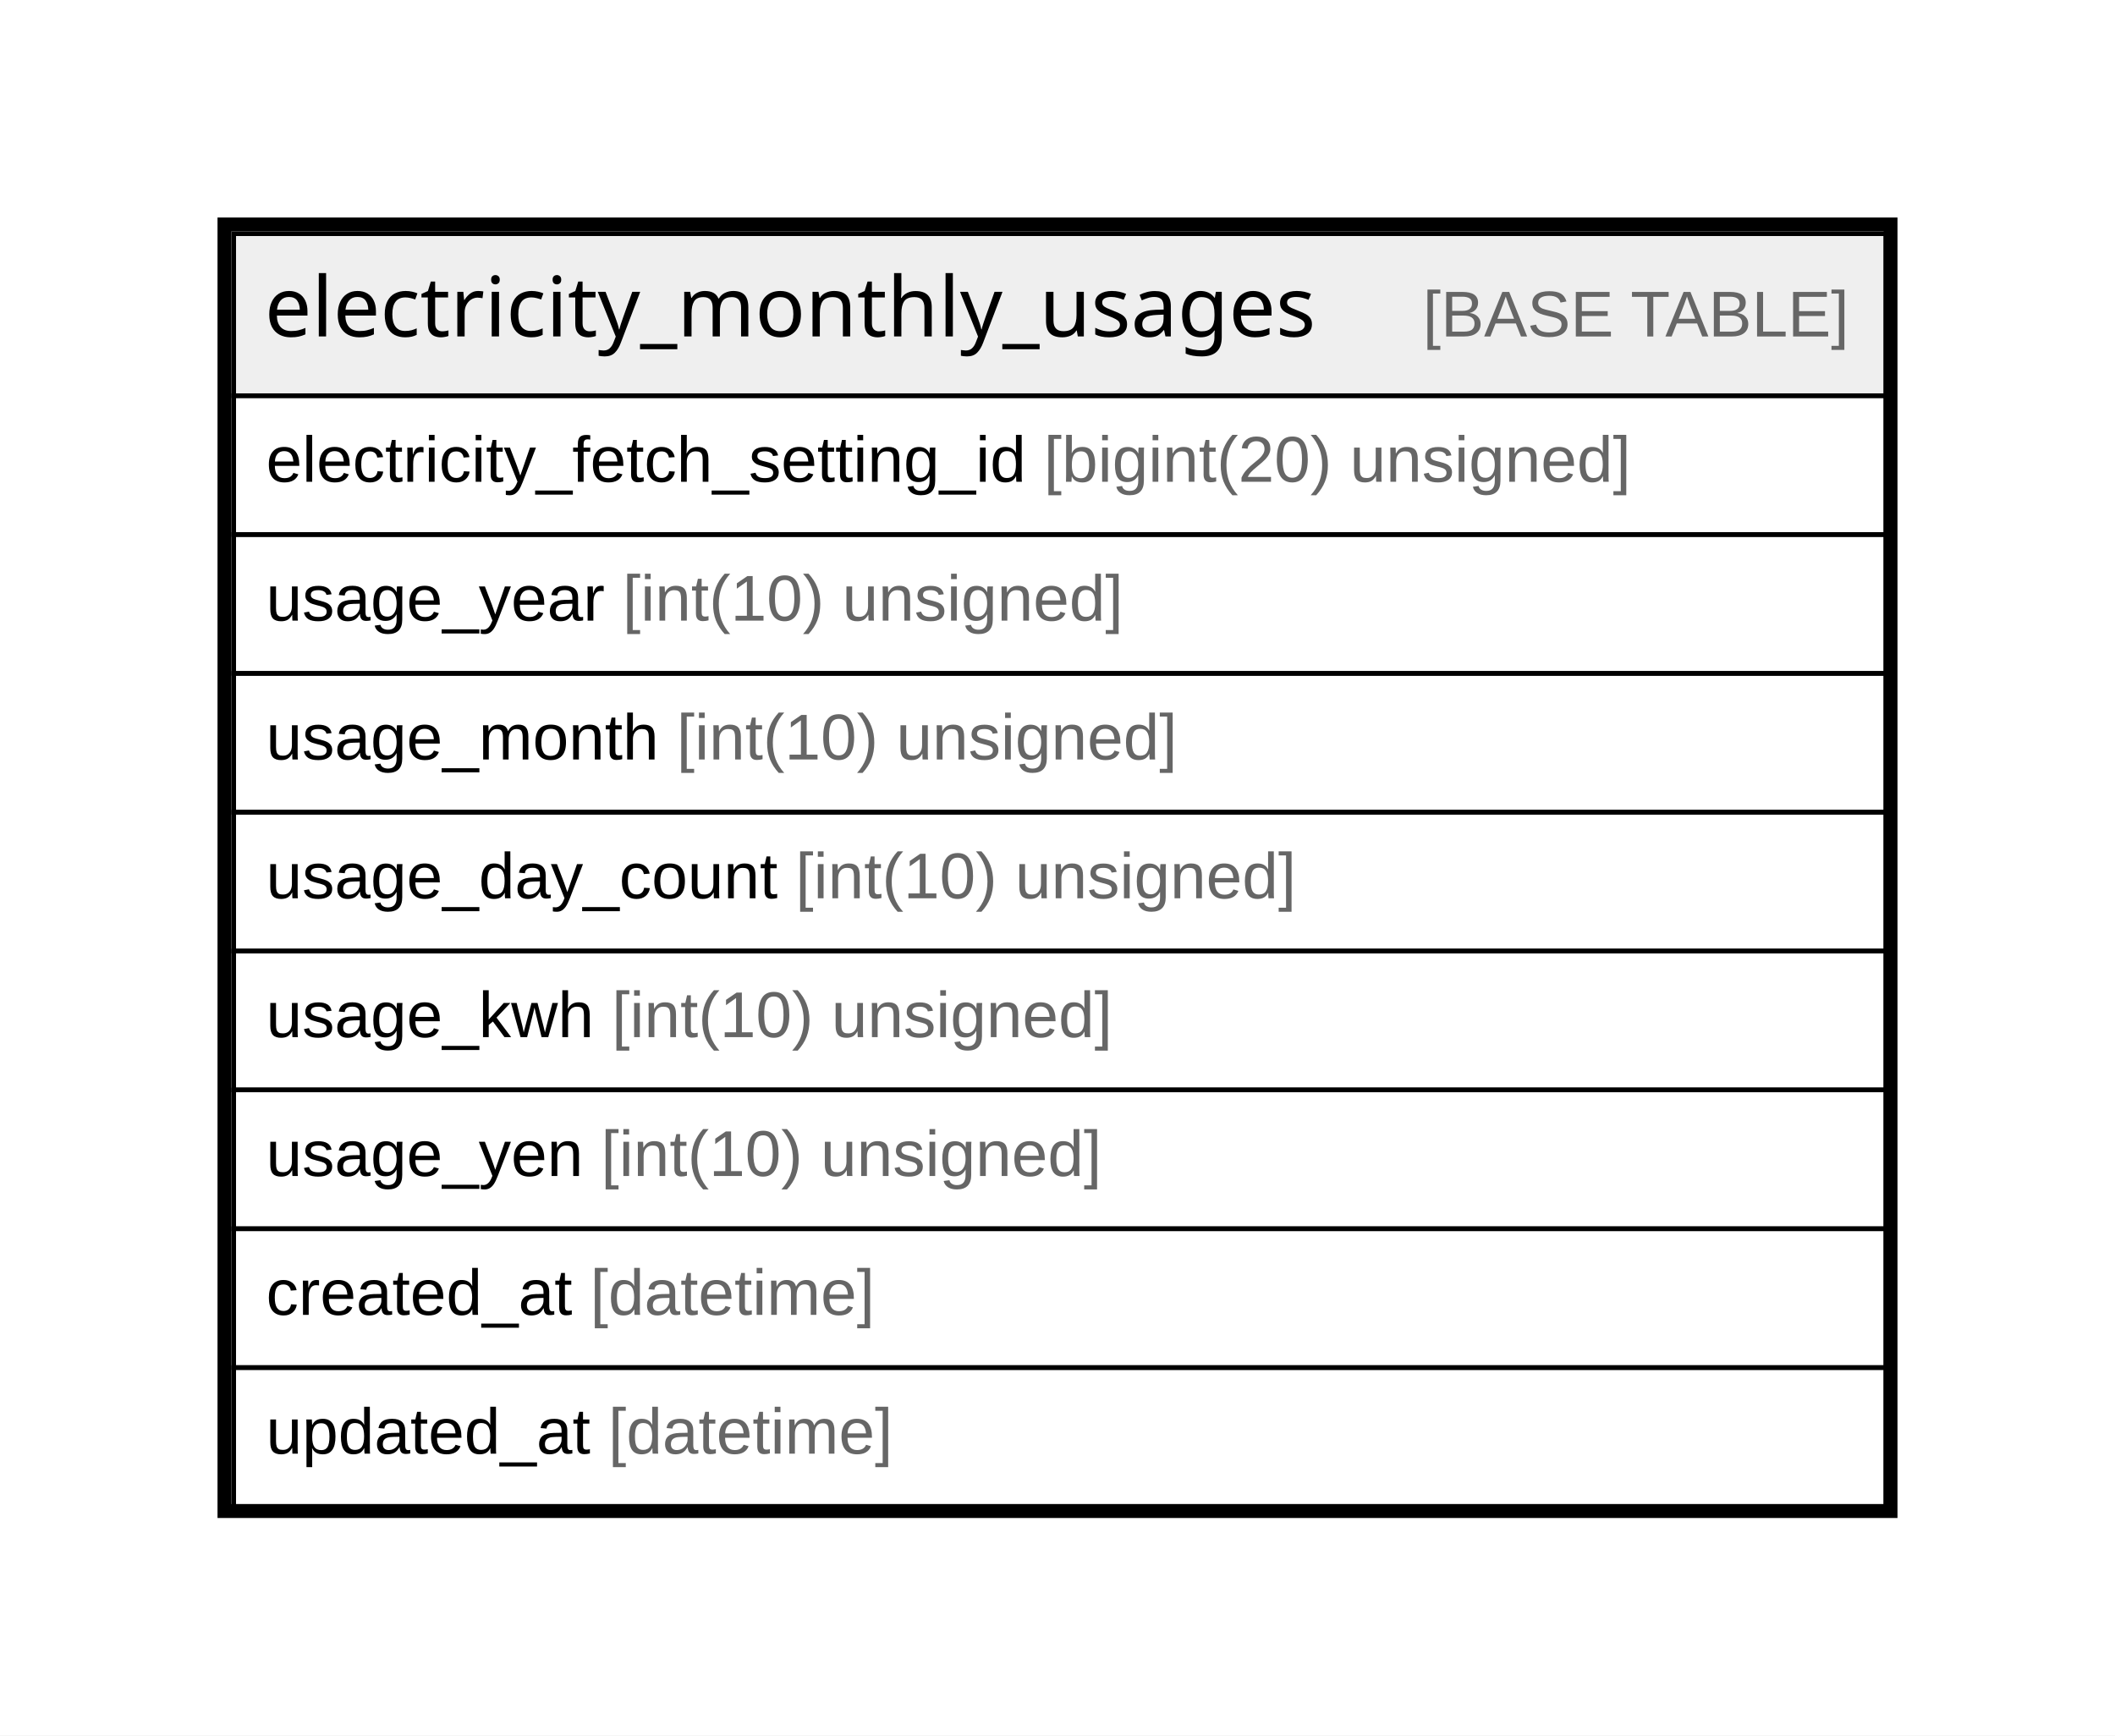
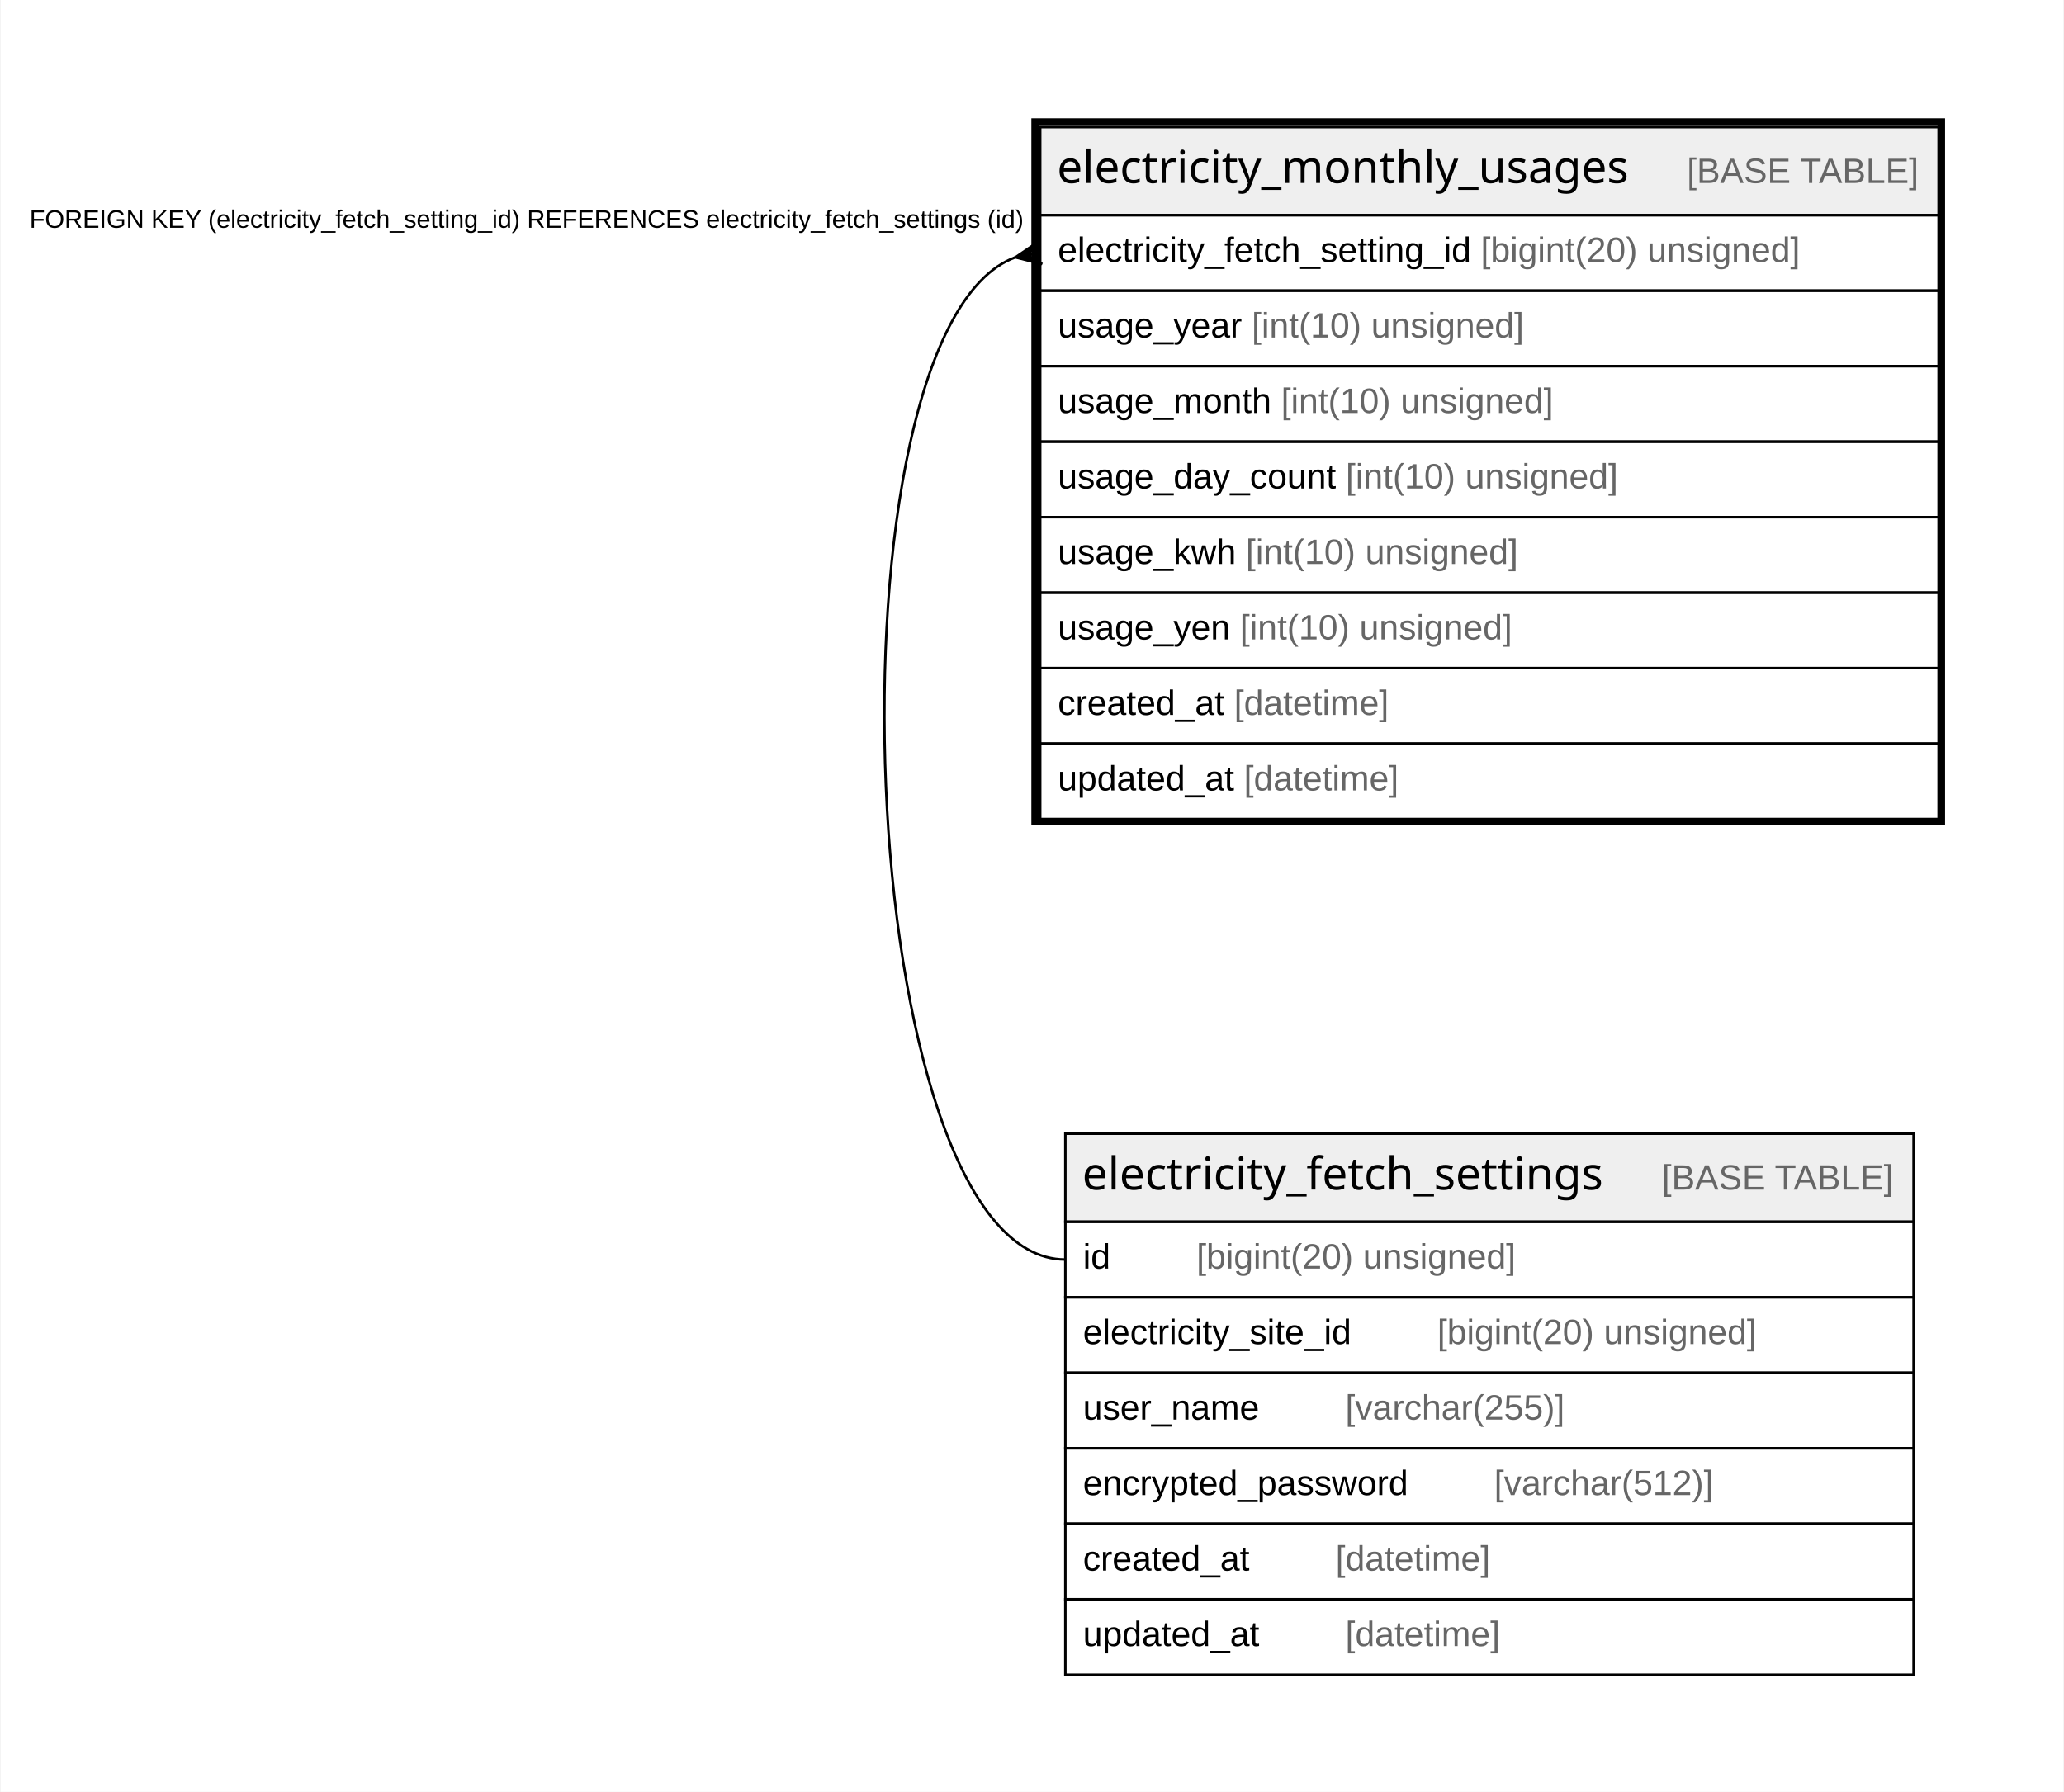
- <svg xmlns="http://www.w3.org/2000/svg" width="457pt" height="375pt" viewBox="0.00 0.00 457.00 375.00">
-   <g id="graph0" class="graph" transform="scale(1 1) rotate(0) translate(4 371)">
-     <polygon fill="#ffffff" stroke="transparent" points="-4,4 -4,-371 453,-371 453,4 -4,4" />
+ <svg xmlns="http://www.w3.org/2000/svg" width="820pt" height="712pt" viewBox="0.00 0.00 819.50 712.00">
+   <g id="graph0" class="graph" transform="scale(1 1) rotate(0) translate(4 708)">
+     <polygon fill="#ffffff" stroke="transparent" points="-4,4 -4,-708 815.5,-708 815.5,4 -4,4" />
    <g id="node1" class="node">
-       <polygon fill="#efefef" stroke="transparent" points="46.5,-285.5 46.5,-320.5 403.5,-320.5 403.5,-285.5 46.5,-285.5" />
-       <polygon fill="none" stroke="#000000" points="46.5,-285.5 46.5,-320.5 403.5,-320.5 403.5,-285.5 46.5,-285.5" />
-       <text text-anchor="start" x="53.198" y="-298.3" font-family="Arial Bold" font-size="18.00" fill="#000000">electricity_monthly_usages</text>
-       <text text-anchor="start" x="269.234" y="-298.3" font-family="Arial" font-size="14.00" fill="#000000">    </text>
-       <text text-anchor="start" x="303.439" y="-298.3" font-family="Arial" font-size="14.00" fill="#666666">[BASE TABLE]</text>
-       <polygon fill="none" stroke="#000000" points="46.5,-255.5 46.5,-285.5 403.5,-285.5 403.5,-255.5 46.5,-255.5" />
-       <text text-anchor="start" x="53.5" y="-266.9" font-family="Arial" font-size="14.00" fill="#000000">electricity_fetch_setting_id </text>
-       <text text-anchor="start" x="221.536" y="-266.9" font-family="Arial" font-size="14.00" fill="#666666">[bigint(20) unsigned]</text>
-       <polygon fill="none" stroke="#000000" points="46.5,-225.5 46.5,-255.5 403.5,-255.5 403.5,-225.5 46.5,-225.5" />
-       <text text-anchor="start" x="53.5" y="-236.9" font-family="Arial" font-size="14.00" fill="#000000">usage_year </text>
-       <text text-anchor="start" x="130.529" y="-236.9" font-family="Arial" font-size="14.00" fill="#666666">[int(10) unsigned]</text>
-       <polygon fill="none" stroke="#000000" points="46.5,-195.5 46.5,-225.5 403.5,-225.5 403.5,-195.5 46.5,-195.5" />
-       <text text-anchor="start" x="53.5" y="-206.9" font-family="Arial" font-size="14.00" fill="#000000">usage_month </text>
-       <text text-anchor="start" x="142.203" y="-206.9" font-family="Arial" font-size="14.00" fill="#666666">[int(10) unsigned]</text>
-       <polygon fill="none" stroke="#000000" points="46.5,-165.5 46.5,-195.5 403.5,-195.5 403.5,-165.5 46.5,-165.5" />
-       <text text-anchor="start" x="53.5" y="-176.9" font-family="Arial" font-size="14.00" fill="#000000">usage_day_count </text>
-       <text text-anchor="start" x="167.89" y="-176.9" font-family="Arial" font-size="14.00" fill="#666666">[int(10) unsigned]</text>
-       <polygon fill="none" stroke="#000000" points="46.5,-135.5 46.5,-165.5 403.5,-165.5 403.5,-135.5 46.5,-135.5" />
-       <text text-anchor="start" x="53.5" y="-146.9" font-family="Arial" font-size="14.00" fill="#000000">usage_kwh </text>
-       <text text-anchor="start" x="128.193" y="-146.9" font-family="Arial" font-size="14.00" fill="#666666">[int(10) unsigned]</text>
-       <polygon fill="none" stroke="#000000" points="46.5,-105.5 46.5,-135.5 403.5,-135.5 403.5,-105.5 46.5,-105.5" />
-       <text text-anchor="start" x="53.5" y="-116.9" font-family="Arial" font-size="14.00" fill="#000000">usage_yen </text>
-       <text text-anchor="start" x="125.869" y="-116.9" font-family="Arial" font-size="14.00" fill="#666666">[int(10) unsigned]</text>
-       <polygon fill="none" stroke="#000000" points="46.5,-75.5 46.5,-105.5 403.5,-105.5 403.5,-75.5 46.5,-75.5" />
-       <text text-anchor="start" x="53.5" y="-86.9" font-family="Arial" font-size="14.00" fill="#000000">created_at </text>
-       <text text-anchor="start" x="123.528" y="-86.9" font-family="Arial" font-size="14.00" fill="#666666">[datetime]</text>
-       <polygon fill="none" stroke="#000000" points="46.5,-45.5 46.5,-75.5 403.5,-75.5 403.5,-45.5 46.5,-45.5" />
-       <text text-anchor="start" x="53.5" y="-56.9" font-family="Arial" font-size="14.00" fill="#000000">updated_at </text>
-       <text text-anchor="start" x="127.433" y="-56.9" font-family="Arial" font-size="14.00" fill="#666666">[datetime]</text>
-       <polygon fill="none" stroke="#000000" stroke-width="3" points="44.5,-44.5 44.5,-322.5 404.5,-322.5 404.5,-44.5 44.5,-44.5" />
+       <polygon fill="#efefef" stroke="transparent" points="409,-622.5 409,-657.5 766,-657.5 766,-622.5 409,-622.5" />
+       <polygon fill="none" stroke="#000000" points="409,-622.5 409,-657.5 766,-657.5 766,-622.5 409,-622.5" />
+       <text text-anchor="start" x="415.698" y="-635.3" font-family="Arial Bold" font-size="18.00" fill="#000000">electricity_monthly_usages</text>
+       <text text-anchor="start" x="631.734" y="-635.3" font-family="Arial" font-size="14.00" fill="#000000">    </text>
+       <text text-anchor="start" x="665.939" y="-635.3" font-family="Arial" font-size="14.00" fill="#666666">[BASE TABLE]</text>
+       <polygon fill="none" stroke="#000000" points="409,-592.5 409,-622.5 766,-622.5 766,-592.5 409,-592.5" />
+       <text text-anchor="start" x="416" y="-603.9" font-family="Arial" font-size="14.00" fill="#000000">electricity_fetch_setting_id </text>
+       <text text-anchor="start" x="584.036" y="-603.9" font-family="Arial" font-size="14.00" fill="#666666">[bigint(20) unsigned]</text>
+       <polygon fill="none" stroke="#000000" points="409,-562.5 409,-592.5 766,-592.5 766,-562.5 409,-562.5" />
+       <text text-anchor="start" x="416" y="-573.9" font-family="Arial" font-size="14.00" fill="#000000">usage_year </text>
+       <text text-anchor="start" x="493.029" y="-573.9" font-family="Arial" font-size="14.00" fill="#666666">[int(10) unsigned]</text>
+       <polygon fill="none" stroke="#000000" points="409,-532.5 409,-562.5 766,-562.5 766,-532.5 409,-532.5" />
+       <text text-anchor="start" x="416" y="-543.9" font-family="Arial" font-size="14.00" fill="#000000">usage_month </text>
+       <text text-anchor="start" x="504.703" y="-543.9" font-family="Arial" font-size="14.00" fill="#666666">[int(10) unsigned]</text>
+       <polygon fill="none" stroke="#000000" points="409,-502.5 409,-532.5 766,-532.5 766,-502.5 409,-502.5" />
+       <text text-anchor="start" x="416" y="-513.9" font-family="Arial" font-size="14.00" fill="#000000">usage_day_count </text>
+       <text text-anchor="start" x="530.39" y="-513.9" font-family="Arial" font-size="14.00" fill="#666666">[int(10) unsigned]</text>
+       <polygon fill="none" stroke="#000000" points="409,-472.5 409,-502.5 766,-502.5 766,-472.5 409,-472.5" />
+       <text text-anchor="start" x="416" y="-483.9" font-family="Arial" font-size="14.00" fill="#000000">usage_kwh </text>
+       <text text-anchor="start" x="490.693" y="-483.9" font-family="Arial" font-size="14.00" fill="#666666">[int(10) unsigned]</text>
+       <polygon fill="none" stroke="#000000" points="409,-442.5 409,-472.5 766,-472.5 766,-442.5 409,-442.5" />
+       <text text-anchor="start" x="416" y="-453.9" font-family="Arial" font-size="14.00" fill="#000000">usage_yen </text>
+       <text text-anchor="start" x="488.369" y="-453.9" font-family="Arial" font-size="14.00" fill="#666666">[int(10) unsigned]</text>
+       <polygon fill="none" stroke="#000000" points="409,-412.5 409,-442.5 766,-442.5 766,-412.5 409,-412.5" />
+       <text text-anchor="start" x="416" y="-423.9" font-family="Arial" font-size="14.00" fill="#000000">created_at </text>
+       <text text-anchor="start" x="486.028" y="-423.9" font-family="Arial" font-size="14.00" fill="#666666">[datetime]</text>
+       <polygon fill="none" stroke="#000000" points="409,-382.5 409,-412.5 766,-412.5 766,-382.5 409,-382.5" />
+       <text text-anchor="start" x="416" y="-393.9" font-family="Arial" font-size="14.00" fill="#000000">updated_at </text>
+       <text text-anchor="start" x="489.933" y="-393.9" font-family="Arial" font-size="14.00" fill="#666666">[datetime]</text>
+       <polygon fill="none" stroke="#000000" stroke-width="3" points="407,-381.5 407,-659.5 767,-659.5 767,-381.5 407,-381.5" />
+     </g>
+     <g id="node2" class="node">
+       <polygon fill="#efefef" stroke="transparent" points="419,-222.5 419,-257.5 756,-257.5 756,-222.5 419,-222.5" />
+       <polygon fill="none" stroke="#000000" points="419,-222.5 419,-257.5 756,-257.5 756,-222.5 419,-222.5" />
+       <text text-anchor="start" x="425.697" y="-235.3" font-family="Arial Bold" font-size="18.00" fill="#000000">electricity_fetch_settings</text>
+       <text text-anchor="start" x="621.735" y="-235.3" font-family="Arial" font-size="14.00" fill="#000000">    </text>
+       <text text-anchor="start" x="655.94" y="-235.3" font-family="Arial" font-size="14.00" fill="#666666">[BASE TABLE]</text>
+       <polygon fill="none" stroke="#000000" points="419,-192.5 419,-222.5 756,-222.5 756,-192.5 419,-192.5" />
+       <text text-anchor="start" x="426" y="-203.9" font-family="Arial" font-size="14.00" fill="#000000">id    </text>
+       <text text-anchor="start" x="471.094" y="-203.9" font-family="Arial" font-size="14.00" fill="#666666">[bigint(20) unsigned]</text>
+       <polygon fill="none" stroke="#000000" points="419,-162.5 419,-192.5 756,-192.5 756,-162.5 419,-162.5" />
+       <text text-anchor="start" x="426" y="-173.9" font-family="Arial" font-size="14.00" fill="#000000">electricity_site_id    </text>
+       <text text-anchor="start" x="566.766" y="-173.9" font-family="Arial" font-size="14.00" fill="#666666">[bigint(20) unsigned]</text>
+       <polygon fill="none" stroke="#000000" points="419,-132.5 419,-162.5 756,-162.5 756,-132.5 419,-132.5" />
+       <text text-anchor="start" x="426" y="-143.9" font-family="Arial" font-size="14.00" fill="#000000">user_name    </text>
+       <text text-anchor="start" x="530.222" y="-143.9" font-family="Arial" font-size="14.00" fill="#666666">[varchar(255)]</text>
+       <polygon fill="none" stroke="#000000" points="419,-102.5 419,-132.5 756,-132.5 756,-102.5 419,-102.5" />
+       <text text-anchor="start" x="426" y="-113.9" font-family="Arial" font-size="14.00" fill="#000000">encrypted_password    </text>
+       <text text-anchor="start" x="589.349" y="-113.9" font-family="Arial" font-size="14.00" fill="#666666">[varchar(512)]</text>
+       <polygon fill="none" stroke="#000000" points="419,-72.5 419,-102.5 756,-102.5 756,-72.5 419,-72.5" />
+       <text text-anchor="start" x="426" y="-83.9" font-family="Arial" font-size="14.00" fill="#000000">created_at    </text>
+       <text text-anchor="start" x="526.342" y="-83.9" font-family="Arial" font-size="14.00" fill="#666666">[datetime]</text>
+       <polygon fill="none" stroke="#000000" points="419,-42.5 419,-72.5 756,-72.5 756,-42.5 419,-42.5" />
+       <text text-anchor="start" x="426" y="-53.9" font-family="Arial" font-size="14.00" fill="#000000">updated_at    </text>
+       <text text-anchor="start" x="530.247" y="-53.9" font-family="Arial" font-size="14.00" fill="#666666">[datetime]</text>
+     </g>
+     <g id="edge1" class="edge">
+       <path fill="none" stroke="#000000" d="M399.032,-605.717C320.985,-576.86 333.557,-207.5 419,-207.5" />
+       <polygon fill="#000000" stroke="#000000" points="399.156,-605.739 408.207,-611.93 404.078,-606.619 409,-607.5 409,-607.5 409,-607.5 404.078,-606.619 409.793,-603.07 399.156,-605.739 399.156,-605.739" />
+       <text text-anchor="start" x="7.482" y="-617.5" font-family="Arial" font-size="10.00" fill="#000000">FOREIGN KEY (electricity_fetch_setting_id) REFERENCES electricity_fetch_settings (id)</text>
    </g>
  </g>
</svg>
